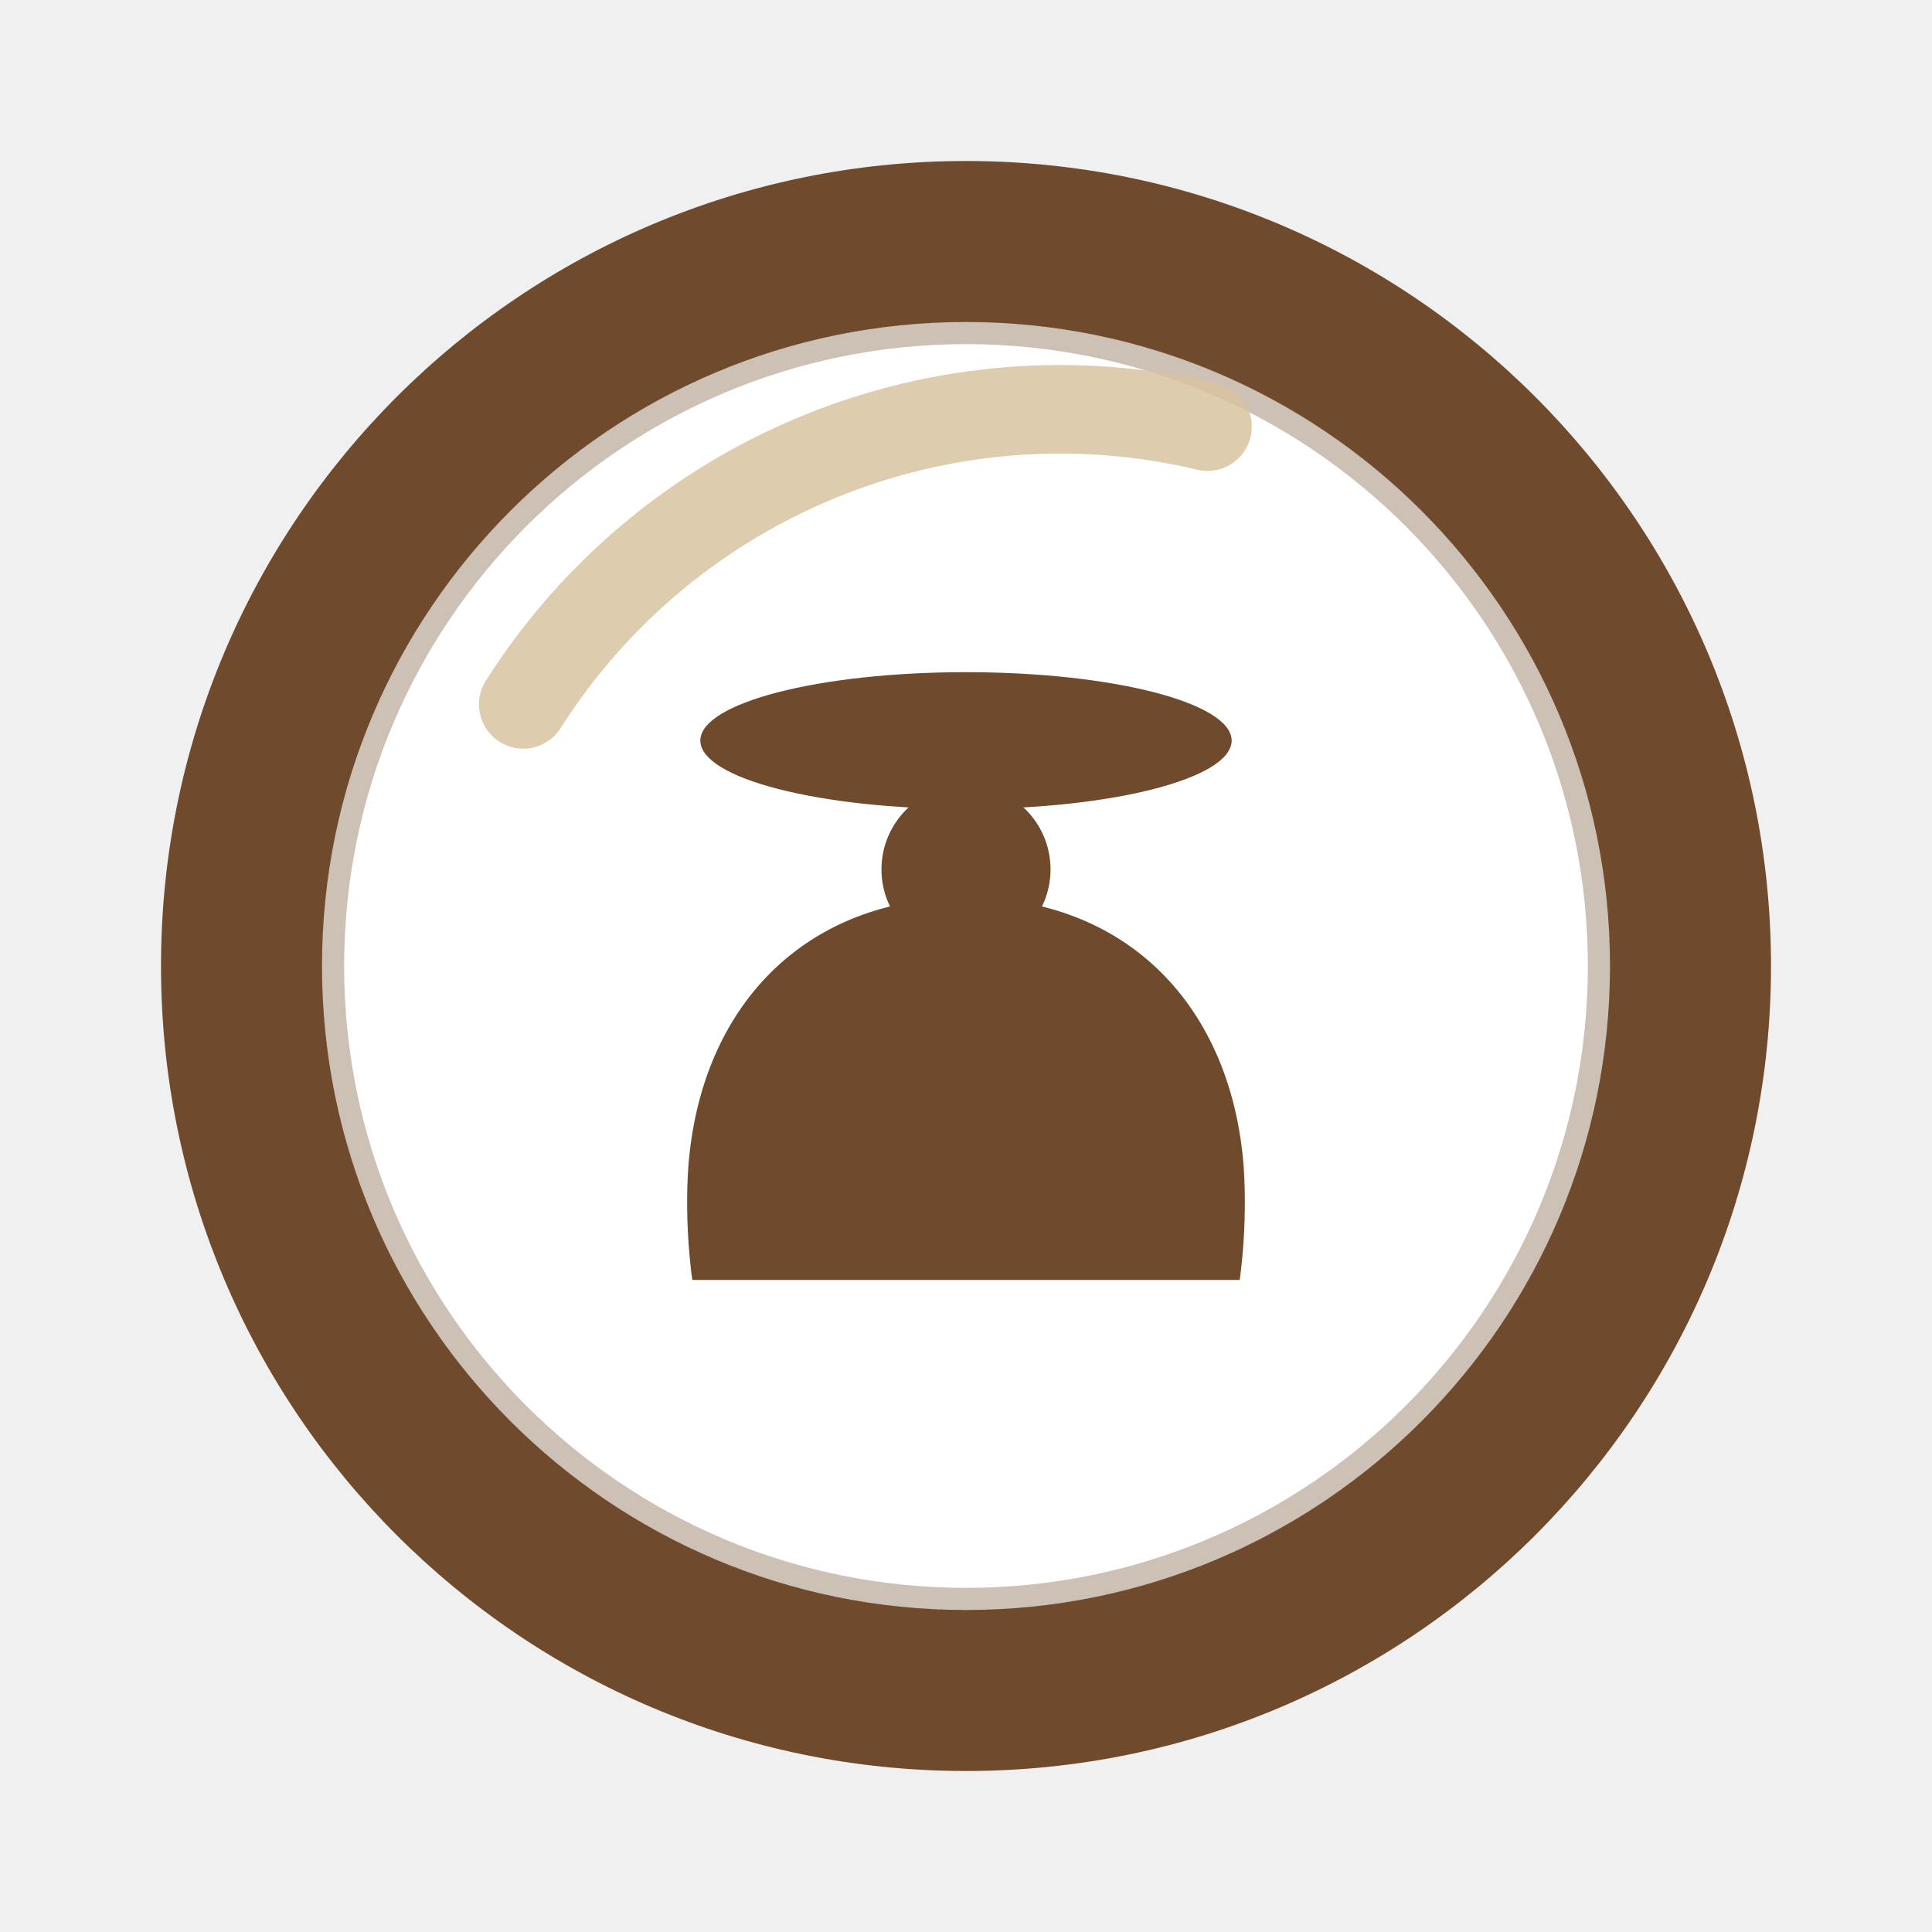
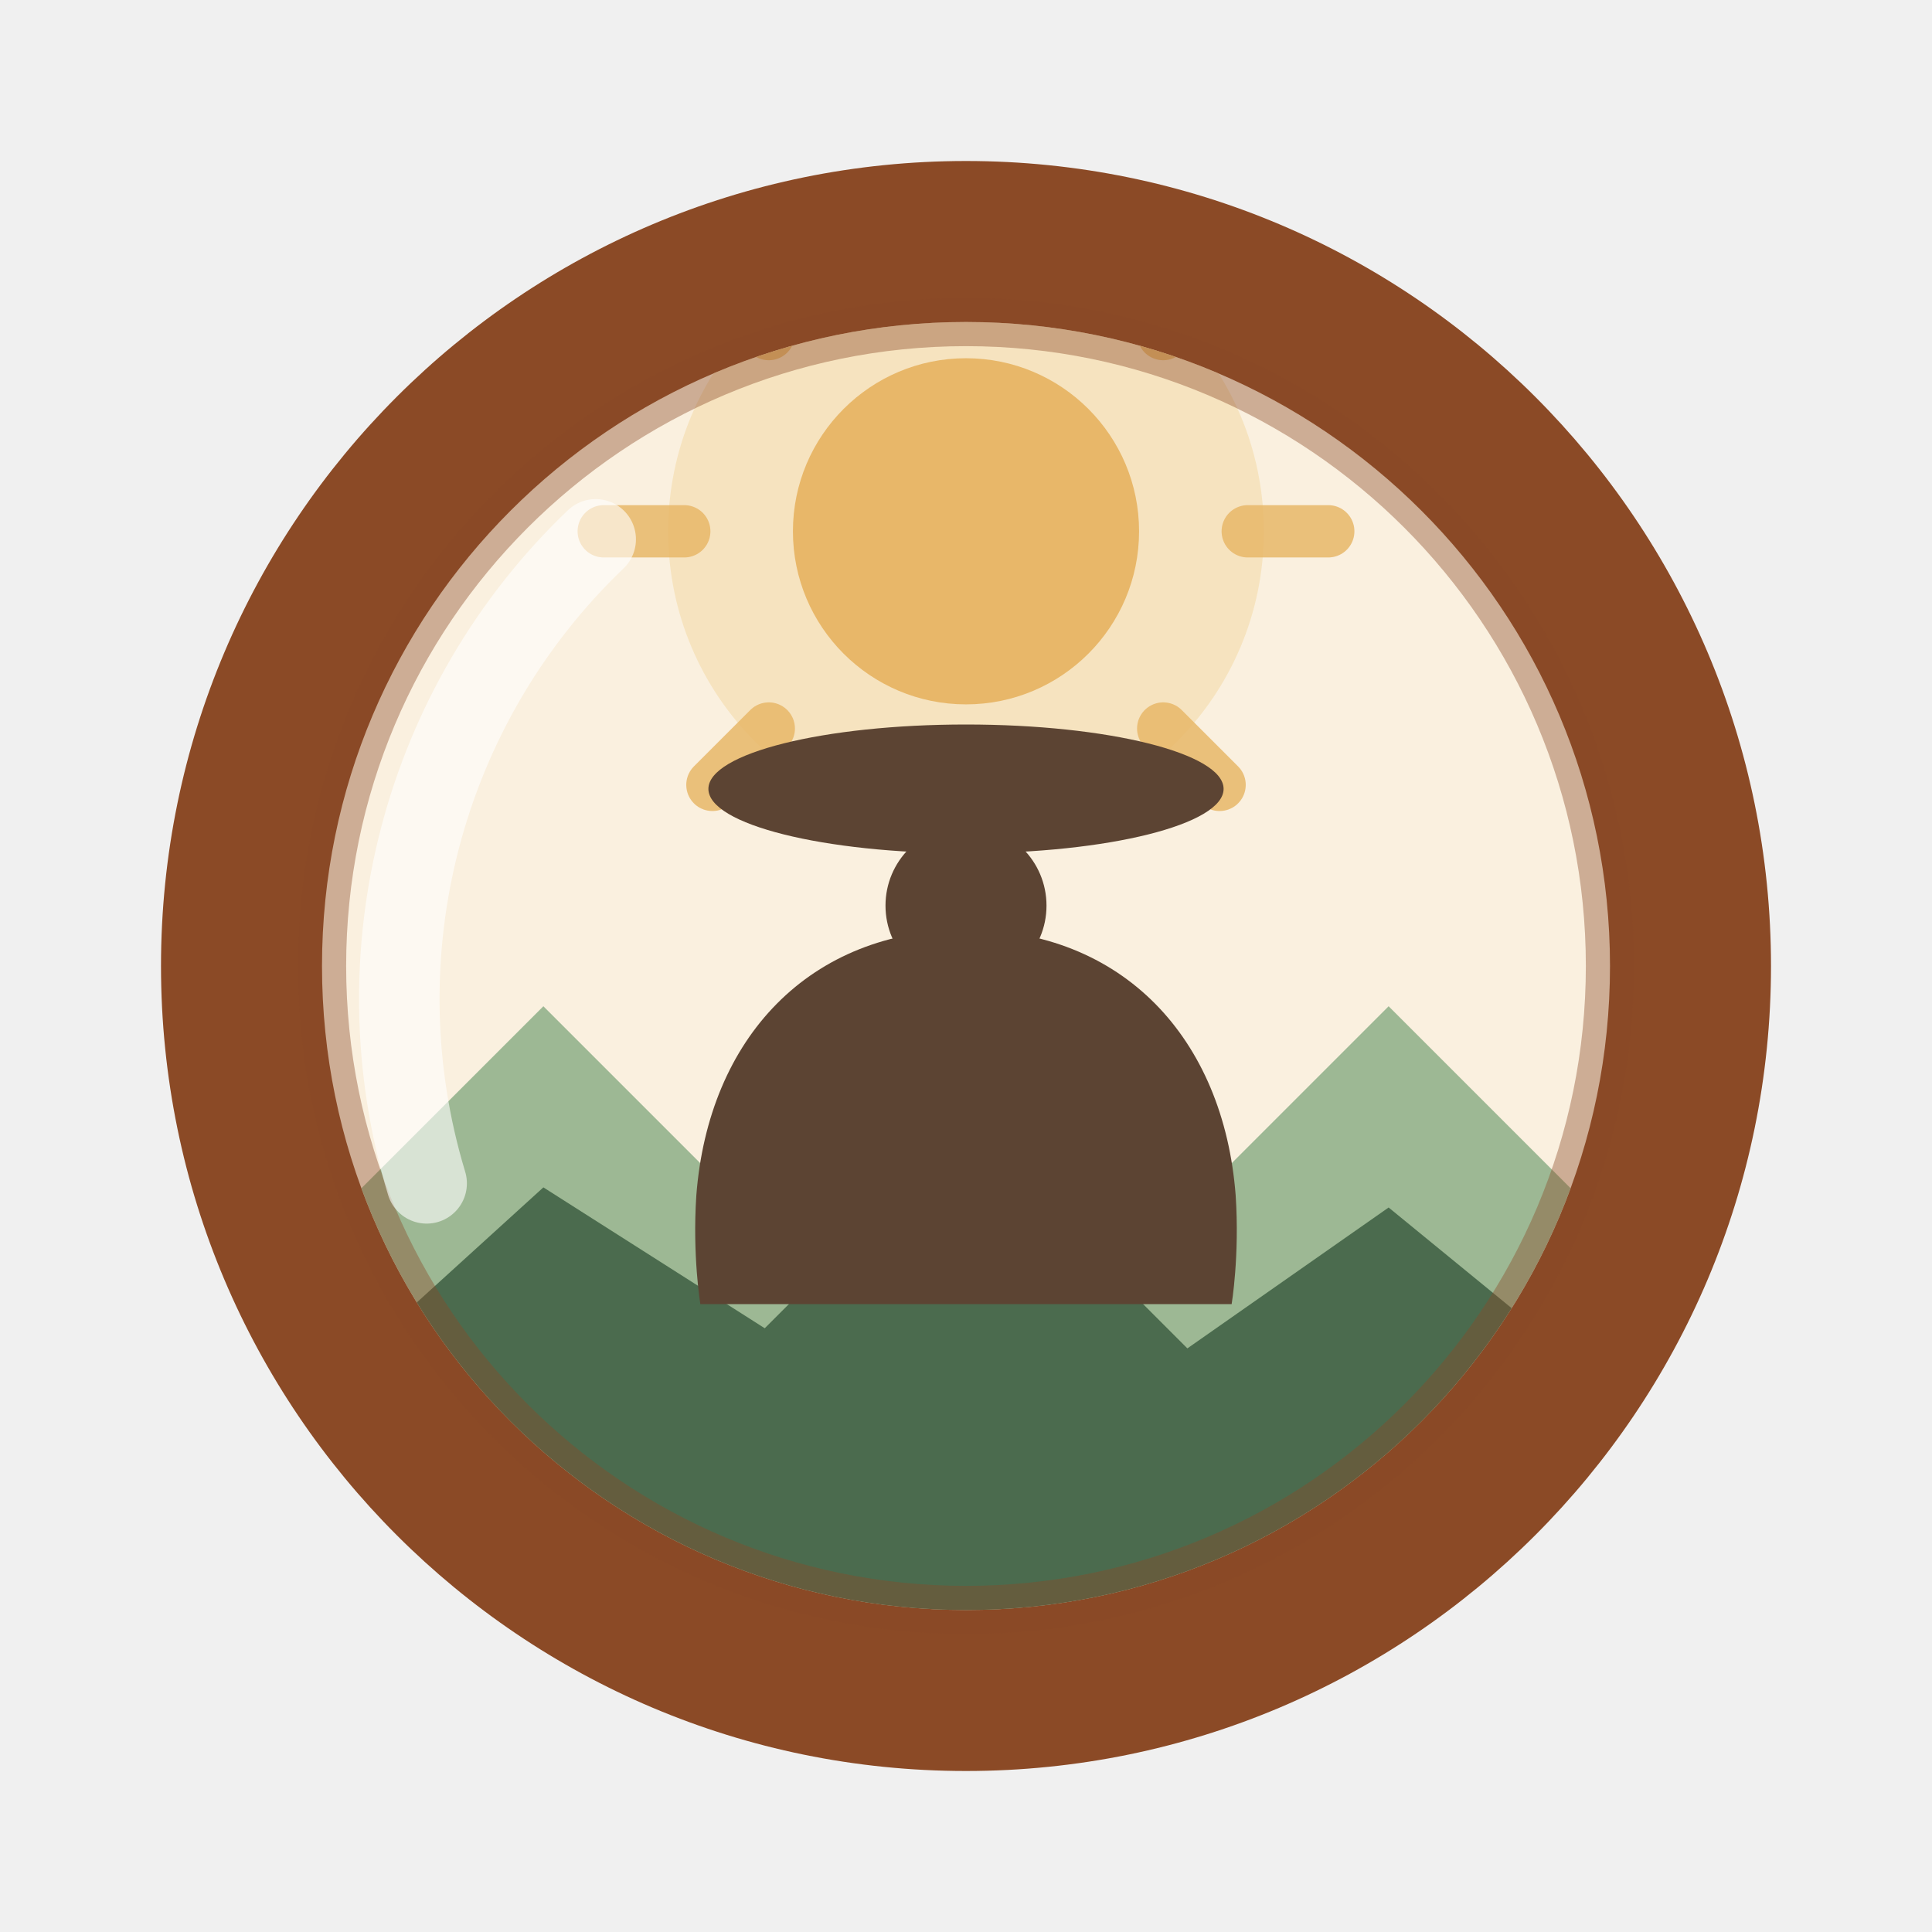
<svg xmlns="http://www.w3.org/2000/svg" width="48" height="48" viewBox="0 0 48 48" fill="none">
-   <circle cx="24" cy="24" r="20" fill="#6F4A2C" />
-   <circle cx="24" cy="24" r="16" fill="#ffffff" />
-   <circle cx="24" cy="24" r="16" fill="none" stroke="#6F4A2C" stroke-width="1.1" stroke-opacity="0.35" />
-   <path d="M13 17.5A15.8 15.8 0 0 1 30 10.6" stroke="#D8C3A0" stroke-width="2.2" stroke-linecap="round" stroke-opacity="0.85" />
-   <ellipse cx="24" cy="18.4" rx="6.6" ry="1.7" fill="#6F4A2C" />
-   <circle cx="24" cy="21.6" r="2.1" fill="#6F4A2C" />
-   <path d="M24 22.3c-4 0-6.6 2.7-6.9 6.7-.1 1.5 .1 2.8 .1 2.8h13.6s.2-1.3 .1-2.8c-.3-4-2.9-6.7-6.9-6.7z" fill="#6F4A2C" />
+   <circle cx="24" cy="24" r="20" fill="#8B4A26" />
+   <circle cx="24" cy="24" r="16" fill="#FAF0DF" />
+   <g clip-path="url(#lens)">
+     <circle cx="24" cy="13.2" r="7.4" fill="#F3D9A4" opacity="0.55" />
+     <circle cx="24" cy="13.2" r="4.3" fill="#E8B769" />
+     <path d="M24 6.4v-2M24 22v-2M31 13.2h2M15 13.2h2M28.9 8.3l1.4-1.4M17.7 19.5l1.4-1.4M28.9 18.1l1.4 1.4M17.7 6.9l1.4 1.4" stroke="#E8B769" stroke-width="1.3" stroke-linecap="round" opacity="0.85" />
+     <path d="M8 40V30.5l5.5-5.5 4 4L24 21.5l6.5 7.5 4-4 5.5 5.5V40z" fill="#9DB894" />
+     <path d="M8 40v-5.5l5.5-5 5.5 3.5L24 28l5.5 5.5 5-3.5 5.5 4.5V40z" fill="#4B6B4E" />
+     <ellipse cx="24" cy="19.6" rx="6.4" ry="1.6" fill="#5C4433" />
+     <circle cx="24" cy="22.5" r="2" fill="#5C4433" />
+     <path d="M24 23.1c-3.9 0-6.4 2.7-6.7 6.6-.1 1.5.1 2.7.1 2.7h13.2s.2-1.2.1-2.7c-.3-3.9-2.8-6.6-6.7-6.6z" fill="#5C4433" />
+   </g>
+   <circle cx="24" cy="24" r="16" fill="none" stroke="#8B4A26" stroke-width="1.2" stroke-opacity="0.4" />
+   <path d="M10.6 29.4A15.8 15.8 0 0 1 14.8 13.4" stroke="#ffffff" stroke-width="2" stroke-linecap="round" stroke-opacity="0.6" />
+   <defs>
+     <clipPath id="lens">
+       <circle cx="24" cy="24" r="16" />
+     </clipPath>
+   </defs>
</svg>
